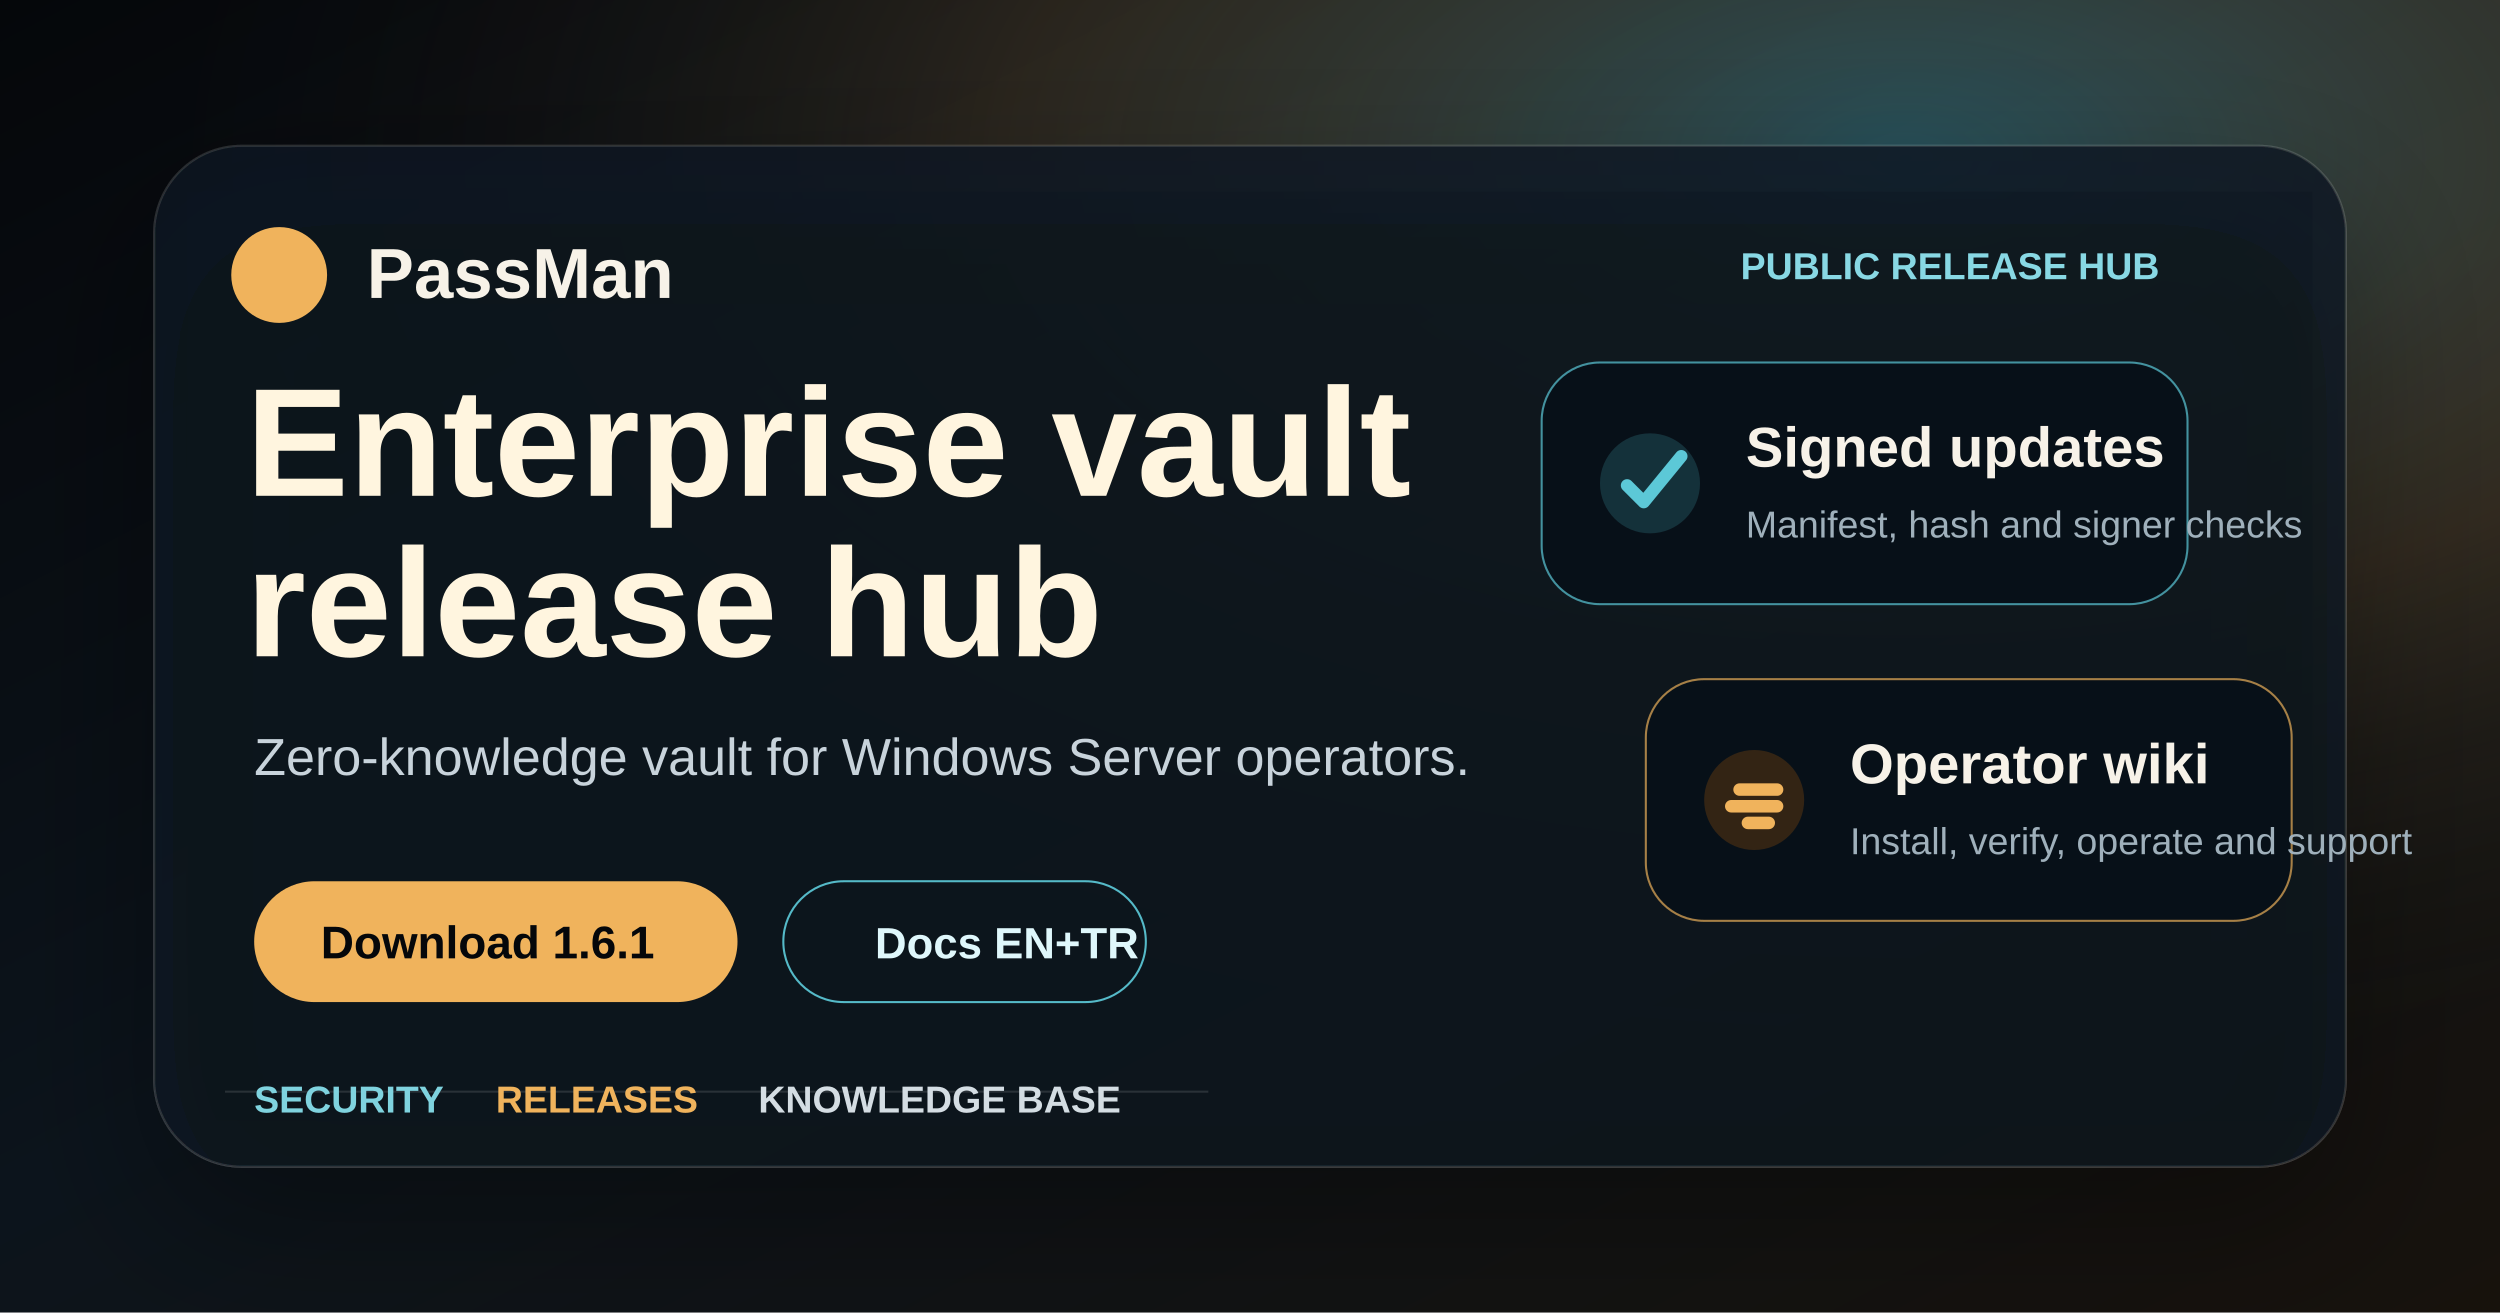
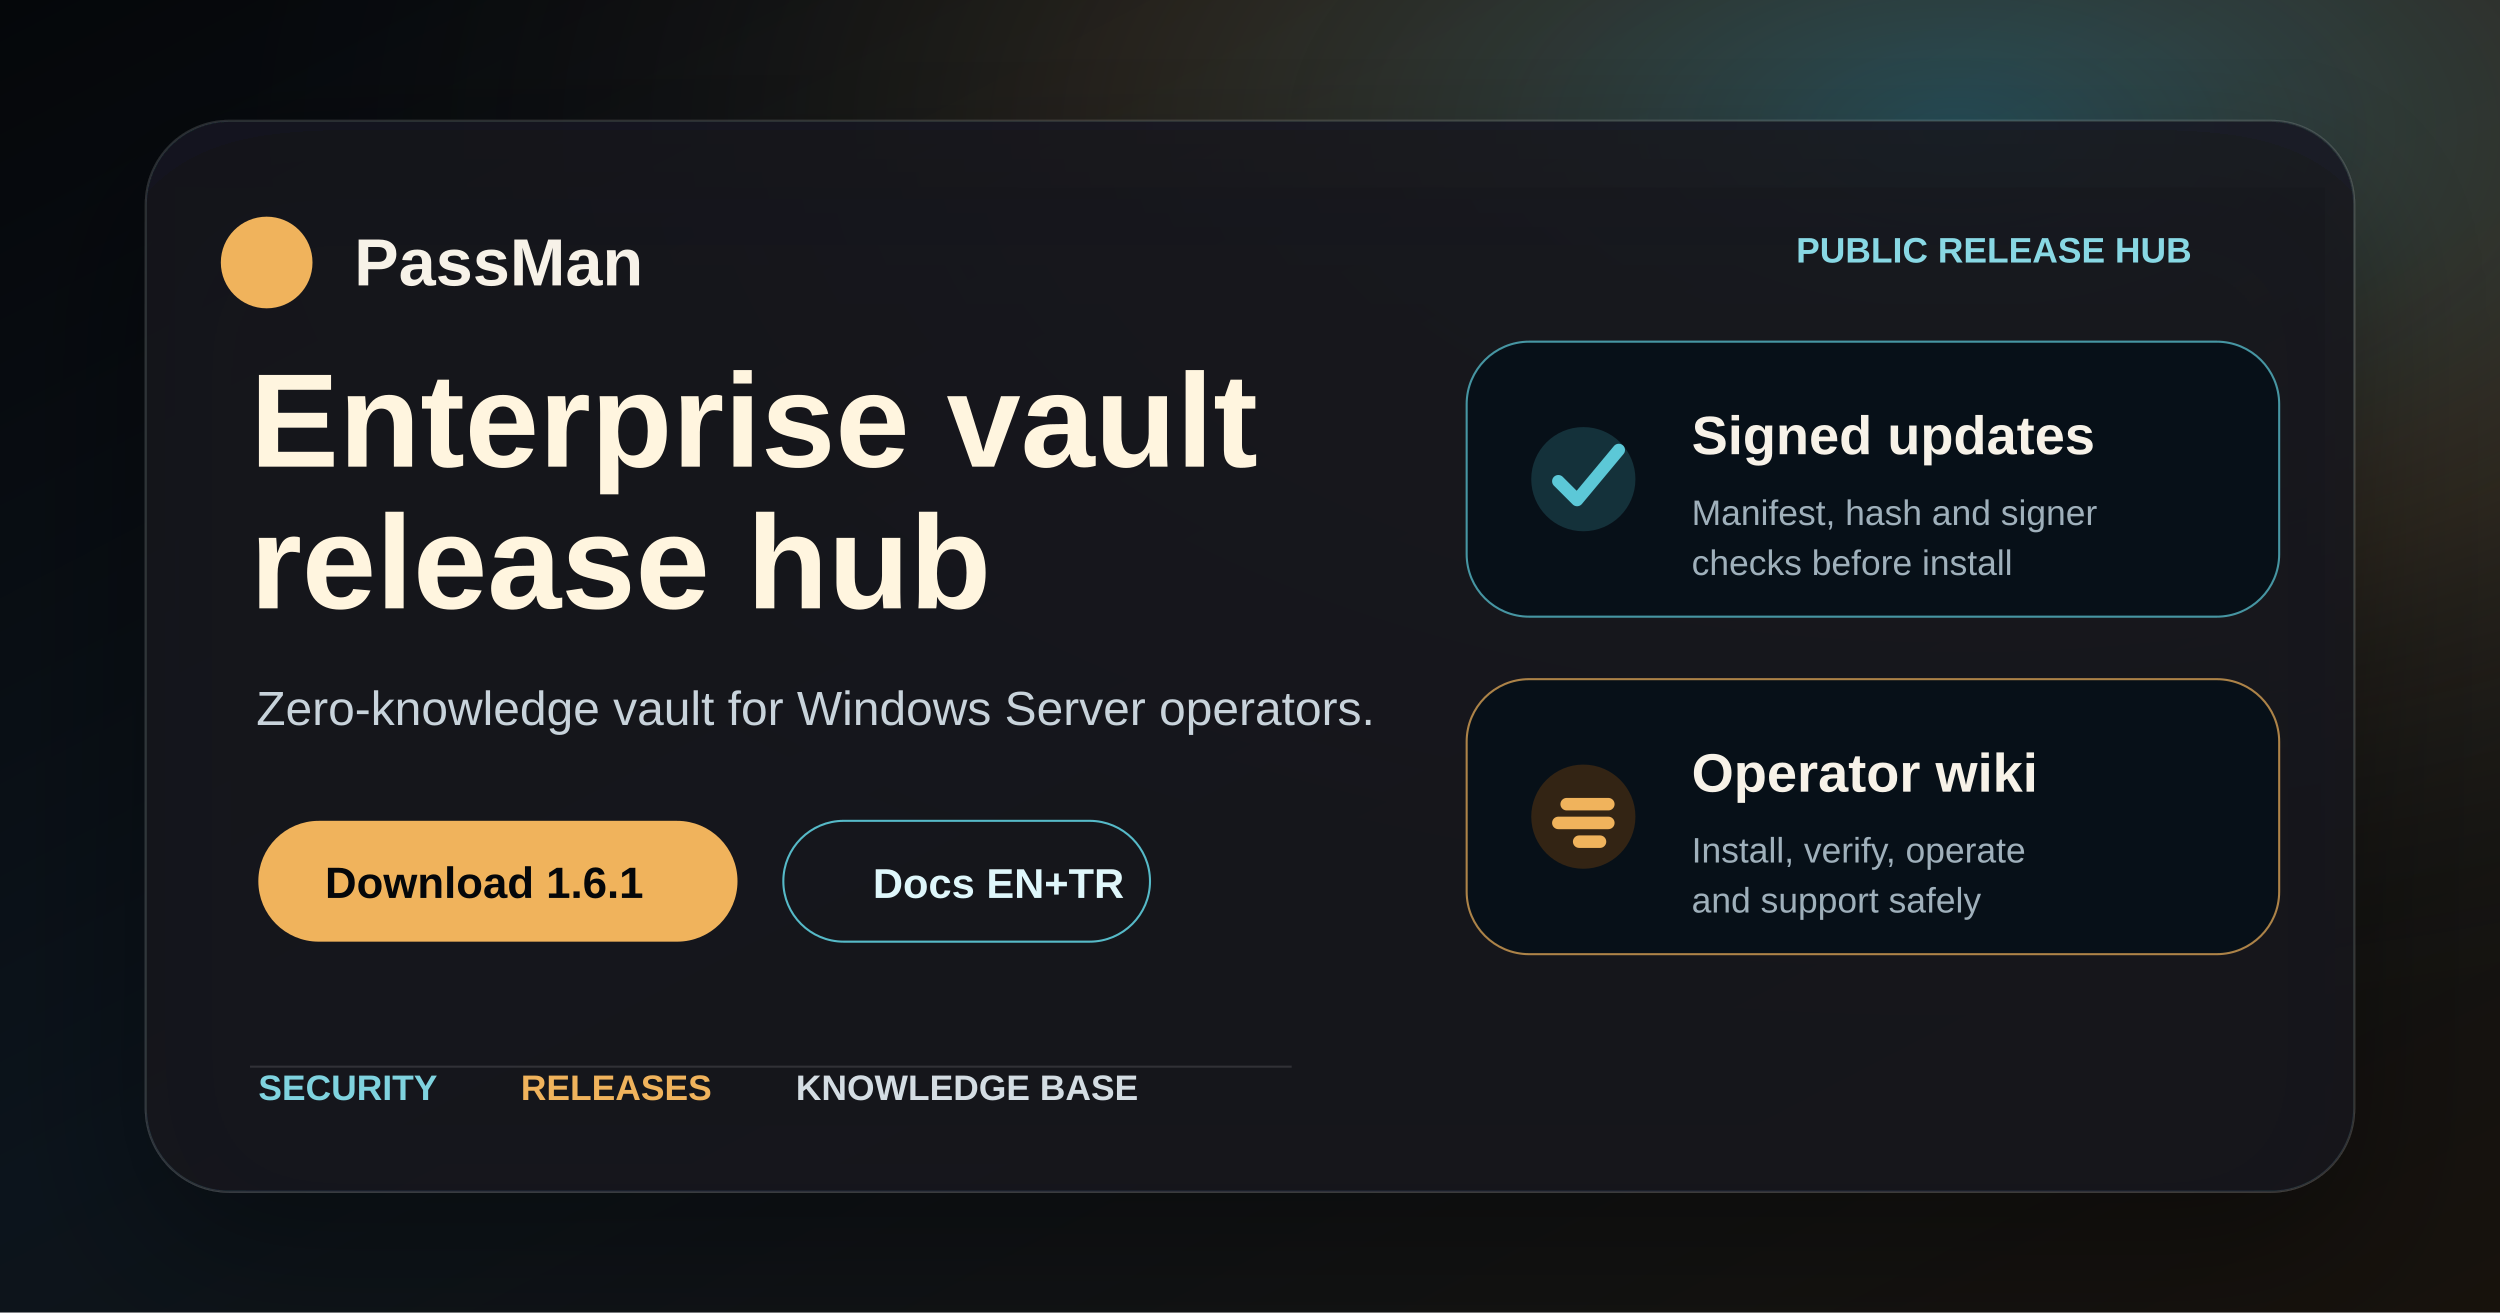
<svg xmlns="http://www.w3.org/2000/svg" viewBox="0 0 1200 630" role="img" aria-label="PassMan public release hub preview">
  <defs>
    <linearGradient id="bg" x1="0" x2="1" y1="0" y2="1">
      <stop stop-color="#05070a" />
      <stop offset=".46" stop-color="#0c141c" />
      <stop offset="1" stop-color="#17120c" />
    </linearGradient>
-     <radialGradient id="halo" cx=".76" cy=".12" r=".72">
-       <stop stop-color="#5cc8d7" stop-opacity=".34" />
-       <stop offset=".5" stop-color="#f0b35c" stop-opacity=".14" />
+     <radialGradient id="halo" cx=".78" cy=".1" r=".72">
+       <stop stop-color="#5cc8d7" stop-opacity=".32" />
+       <stop offset=".48" stop-color="#f0b35c" stop-opacity=".12" />
      <stop offset="1" stop-color="#05070a" stop-opacity="0" />
    </radialGradient>
    <filter id="softShadow" x="-20%" y="-20%" width="140%" height="140%">
      <feDropShadow dx="0" dy="28" stdDeviation="36" flood-color="#000000" flood-opacity=".42" />
    </filter>
  </defs>
  <rect width="1200" height="630" fill="url(#bg)" />
  <rect width="1200" height="630" fill="url(#halo)" />
-   <path d="M90 92h1020v446H90z" fill="#0a1016" opacity=".44" />
-   <rect x="74" y="70" width="1052" height="490" rx="42" fill="#121922" fill-opacity=".82" stroke="#ffffff" stroke-opacity=".12" filter="url(#softShadow)" />
-   <circle cx="134" cy="132" r="23" fill="#f0b35c" />
-   <text x="176" y="143" fill="#f7f2e8" font-family="Segoe UI, Arial, sans-serif" font-size="34" font-weight="800">PassMan</text>
-   <text x="936" y="134" fill="#88d8e4" font-family="Segoe UI, Arial, sans-serif" font-size="18" font-weight="700" text-anchor="middle">PUBLIC RELEASE HUB</text>
-   <text x="118" y="238" fill="#fff5df" font-family="Segoe UI, Arial, sans-serif" font-size="74" font-weight="850">Enterprise vault</text>
-   <text x="118" y="315" fill="#fff5df" font-family="Segoe UI, Arial, sans-serif" font-size="74" font-weight="850">release hub</text>
-   <text x="122" y="372" fill="#c8d3db" font-family="Segoe UI, Arial, sans-serif" font-size="25">Zero-knowledge vault for Windows Server operators.</text>
-   <rect x="122" y="423" width="232" height="58" rx="29" fill="#f0b35c" />
-   <text x="154" y="460" fill="#05070a" font-family="Segoe UI, Arial, sans-serif" font-size="22" font-weight="850">Download 1.6.1</text>
-   <rect x="376" y="423" width="174" height="58" rx="29" fill="none" stroke="#5cc8d7" stroke-opacity=".92" />
-   <text x="420" y="460" fill="#dff7fb" font-family="Segoe UI, Arial, sans-serif" font-size="21" font-weight="750">Docs EN+TR</text>
-   <rect x="740" y="174" width="310" height="116" rx="28" fill="#071018" stroke="#5cc8d7" stroke-opacity=".7" />
-   <circle cx="792" cy="232" r="24" fill="#14313a" />
-   <path d="M781 233l8 8 18-22" fill="none" stroke="#5cc8d7" stroke-width="6" stroke-linecap="round" stroke-linejoin="round" />
-   <text x="838" y="224" fill="#f7f2e8" font-family="Segoe UI, Arial, sans-serif" font-size="27" font-weight="800">Signed updates</text>
-   <text x="838" y="258" fill="#9fb0bb" font-family="Segoe UI, Arial, sans-serif" font-size="18">Manifest, hash and signer checks</text>
-   <rect x="790" y="326" width="310" height="116" rx="28" fill="#071018" stroke="#f0b35c" stroke-opacity=".68" />
-   <circle cx="842" cy="384" r="24" fill="#332414" />
-   <path d="M831 387h22m-18-8h18m-14 16h10" fill="none" stroke="#f0b35c" stroke-width="6" stroke-linecap="round" />
-   <text x="888" y="376" fill="#f7f2e8" font-family="Segoe UI, Arial, sans-serif" font-size="27" font-weight="800">Operator wiki</text>
-   <text x="888" y="410" fill="#9fb0bb" font-family="Segoe UI, Arial, sans-serif" font-size="18">Install, verify, operate and support</text>
-   <path d="M108 524h472" stroke="#ffffff" stroke-opacity=".12" />
-   <text x="122" y="534" fill="#7fd3df" font-family="Segoe UI, Arial, sans-serif" font-size="18" font-weight="700">SECURITY</text>
-   <text x="238" y="534" fill="#f0b35c" font-family="Segoe UI, Arial, sans-serif" font-size="18" font-weight="700">RELEASES</text>
-   <text x="364" y="534" fill="#d4dde3" font-family="Segoe UI, Arial, sans-serif" font-size="18" font-weight="700">KNOWLEDGE BASE</text>
+   <path d="M84 90h1032v450H84z" fill="#0a1016" opacity=".42" />
+   <rect x="70" y="58" width="1060" height="514" rx="40" fill="#121922" fill-opacity=".84" stroke="#ffffff" stroke-opacity=".12" filter="url(#softShadow)" />
+   <circle cx="128" cy="126" r="22" fill="#f0b35c" />
+   <text x="170" y="137" fill="#f7f2e8" font-family="Segoe UI, Arial, sans-serif" font-size="32" font-weight="800">PassMan</text>
+   <text x="1052" y="126" fill="#88d8e4" font-family="Segoe UI, Arial, sans-serif" font-size="17" font-weight="760" text-anchor="end">PUBLIC RELEASE HUB</text>
+   <text x="120" y="224" fill="#fff5df" font-family="Segoe UI, Arial, sans-serif" font-size="64" font-weight="850">Enterprise vault</text>
+   <text x="120" y="292" fill="#fff5df" font-family="Segoe UI, Arial, sans-serif" font-size="64" font-weight="850">release hub</text>
+   <text x="123" y="348" fill="#c8d3db" font-family="Segoe UI, Arial, sans-serif" font-size="23">Zero-knowledge vault for Windows Server operators.</text>
+   <rect x="124" y="394" width="230" height="58" rx="29" fill="#f0b35c" />
+   <text x="156" y="431" fill="#05070a" font-family="Segoe UI, Arial, sans-serif" font-size="21" font-weight="850">Download 1.6.1</text>
+   <rect x="376" y="394" width="176" height="58" rx="29" fill="none" stroke="#5cc8d7" stroke-opacity=".92" />
+   <text x="419" y="431" fill="#dff7fb" font-family="Segoe UI, Arial, sans-serif" font-size="20" font-weight="760">Docs EN+TR</text>
+   <path d="M120 512h500" stroke="#ffffff" stroke-opacity=".12" />
+   <text x="124" y="528" fill="#7fd3df" font-family="Segoe UI, Arial, sans-serif" font-size="17" font-weight="760">SECURITY</text>
+   <text x="250" y="528" fill="#f0b35c" font-family="Segoe UI, Arial, sans-serif" font-size="17" font-weight="760">RELEASES</text>
+   <text x="382" y="528" fill="#d4dde3" font-family="Segoe UI, Arial, sans-serif" font-size="17" font-weight="760">KNOWLEDGE BASE</text>
+   <g>
+     <rect x="704" y="164" width="390" height="132" rx="30" fill="#071018" stroke="#5cc8d7" stroke-opacity=".72" />
+     <circle cx="760" cy="230" r="25" fill="#14313a" />
+     <path d="M748 231l9 9 20-24" fill="none" stroke="#5cc8d7" stroke-width="6" stroke-linecap="round" stroke-linejoin="round" />
+     <text x="812" y="218" fill="#f7f2e8" font-family="Segoe UI, Arial, sans-serif" font-size="26" font-weight="820">Signed updates</text>
+     <text x="812" y="252" fill="#9fb0bb" font-family="Segoe UI, Arial, sans-serif" font-size="17">Manifest, hash and signer</text>
+     <text x="812" y="276" fill="#9fb0bb" font-family="Segoe UI, Arial, sans-serif" font-size="17">checks before install</text>
+   </g>
+   <g>
+     <rect x="704" y="326" width="390" height="132" rx="30" fill="#071018" stroke="#f0b35c" stroke-opacity=".7" />
+     <circle cx="760" cy="392" r="25" fill="#332414" />
+     <path d="M748 395h24m-20-9h20m-14 18h10" fill="none" stroke="#f0b35c" stroke-width="6" stroke-linecap="round" />
+     <text x="812" y="380" fill="#f7f2e8" font-family="Segoe UI, Arial, sans-serif" font-size="26" font-weight="820">Operator wiki</text>
+     <text x="812" y="414" fill="#9fb0bb" font-family="Segoe UI, Arial, sans-serif" font-size="17">Install, verify, operate</text>
+     <text x="812" y="438" fill="#9fb0bb" font-family="Segoe UI, Arial, sans-serif" font-size="17">and support safely</text>
+   </g>
</svg>
